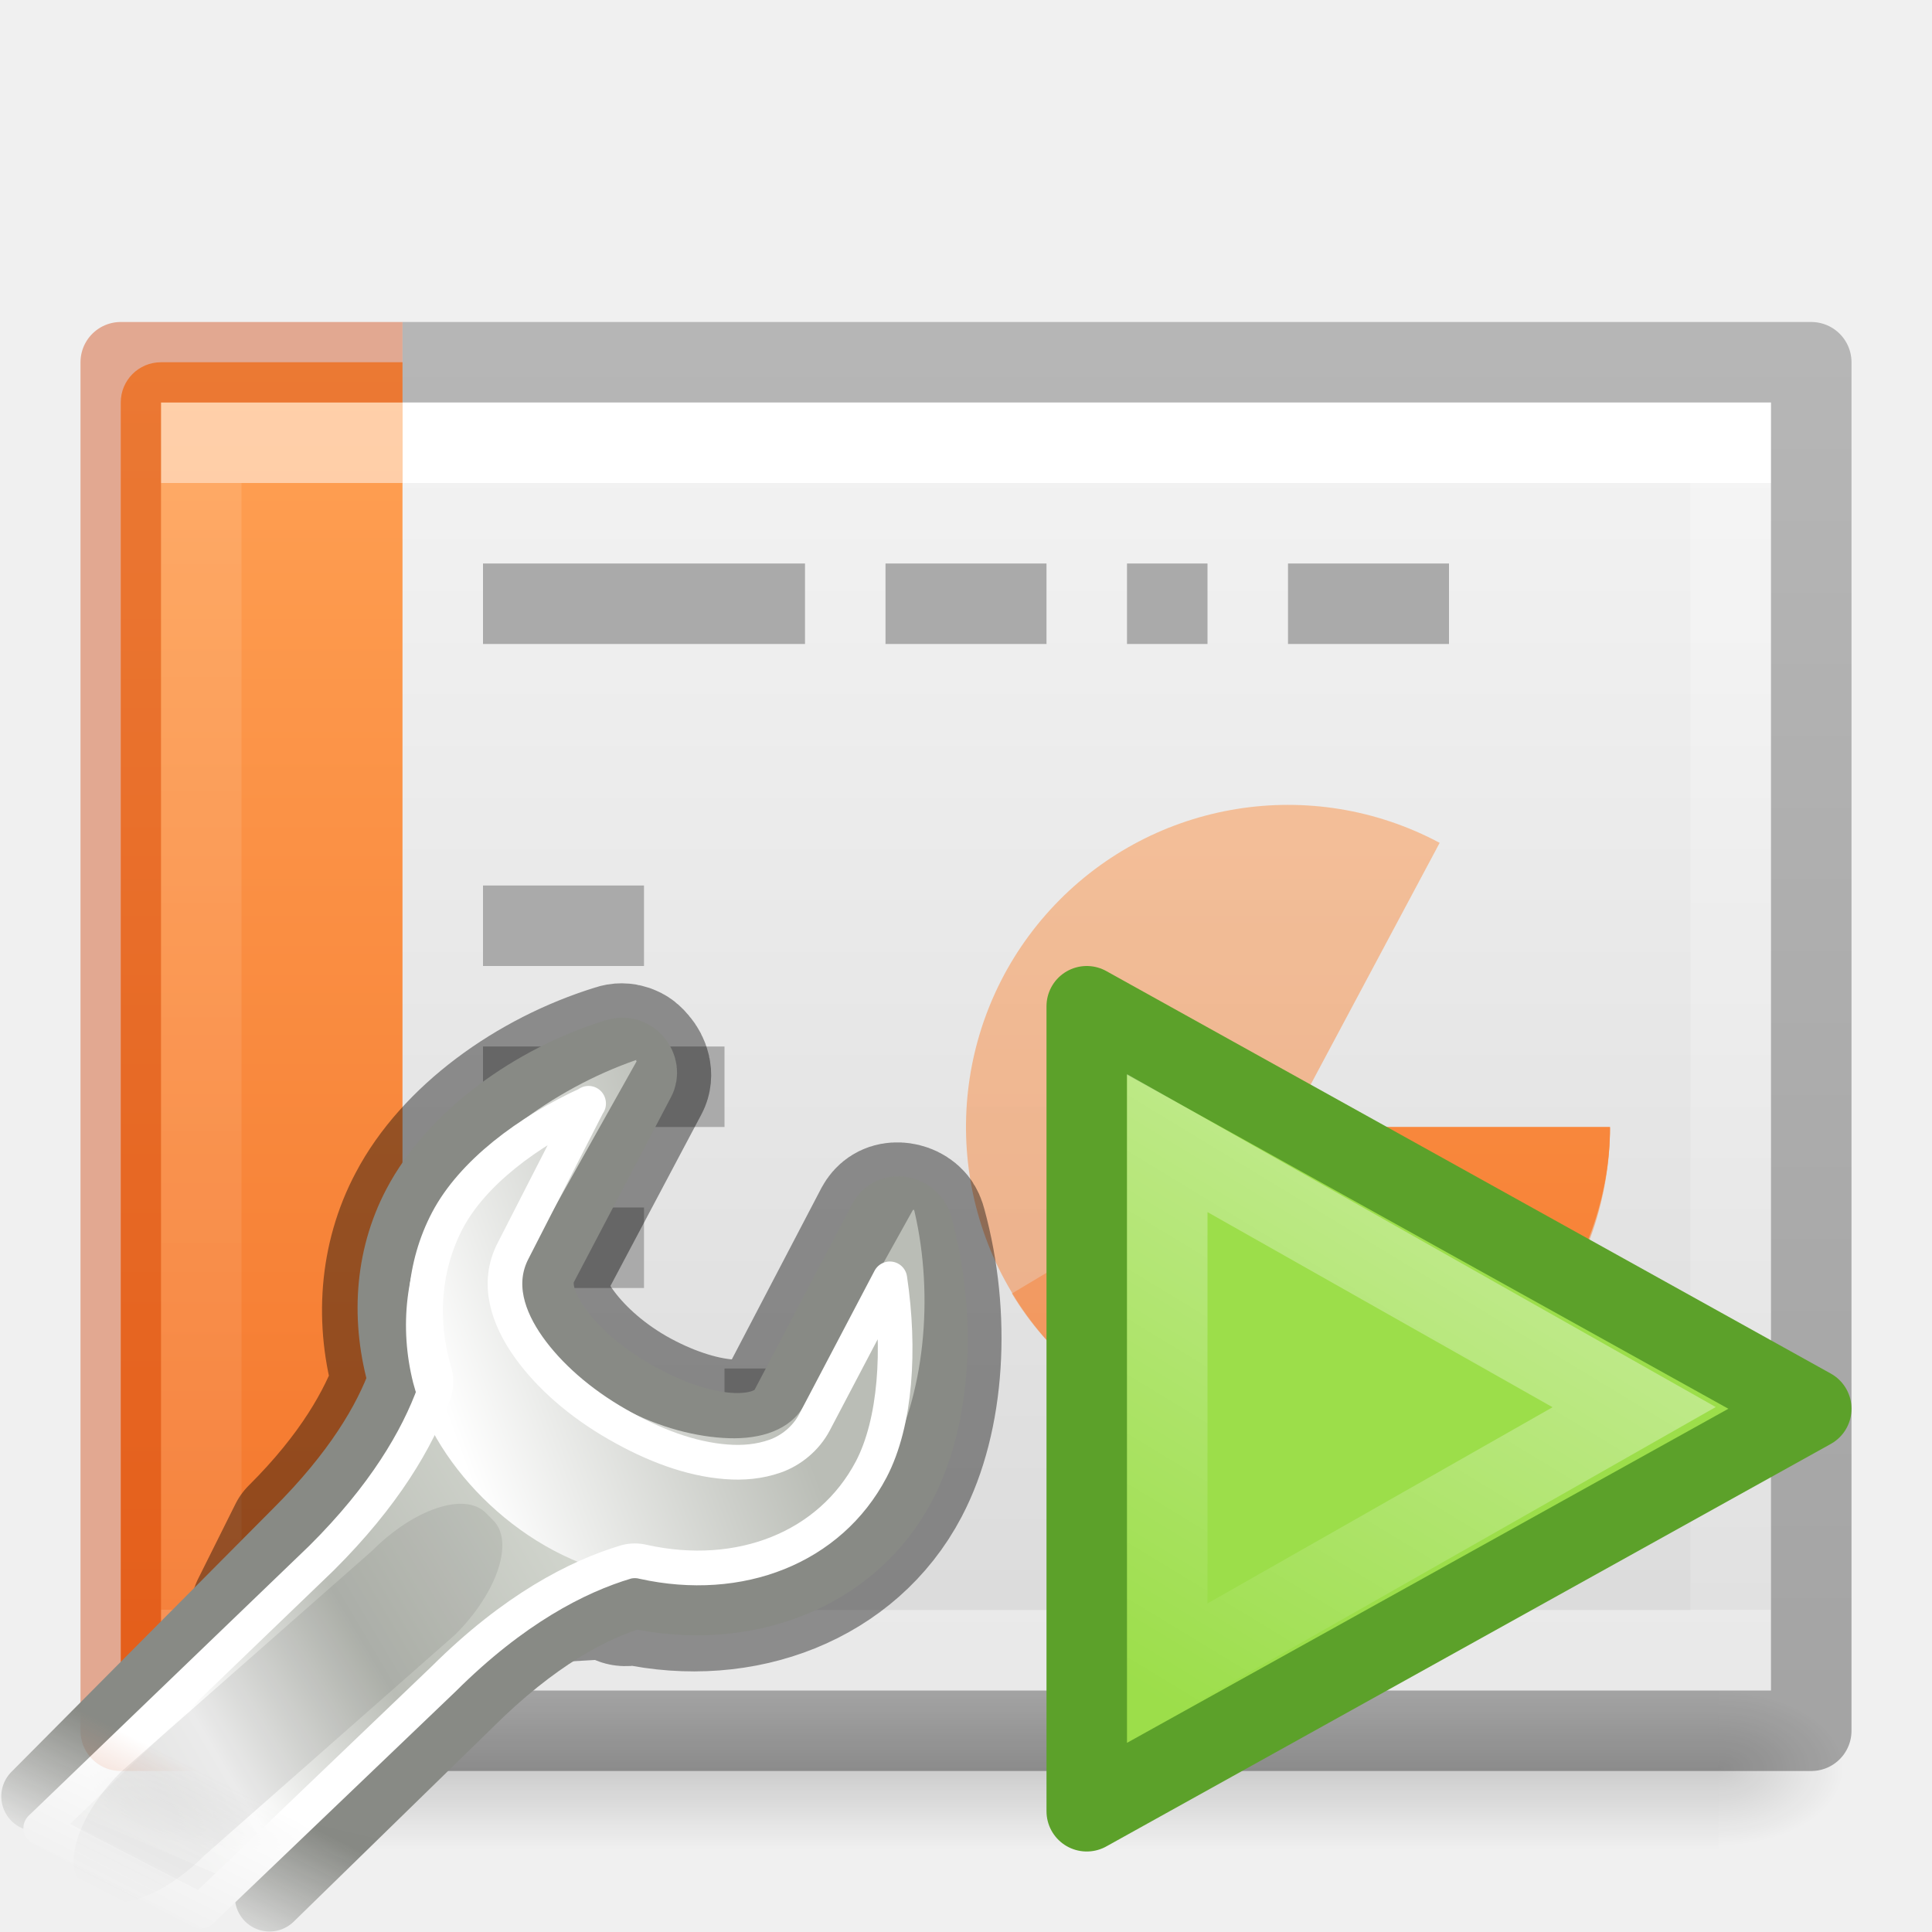
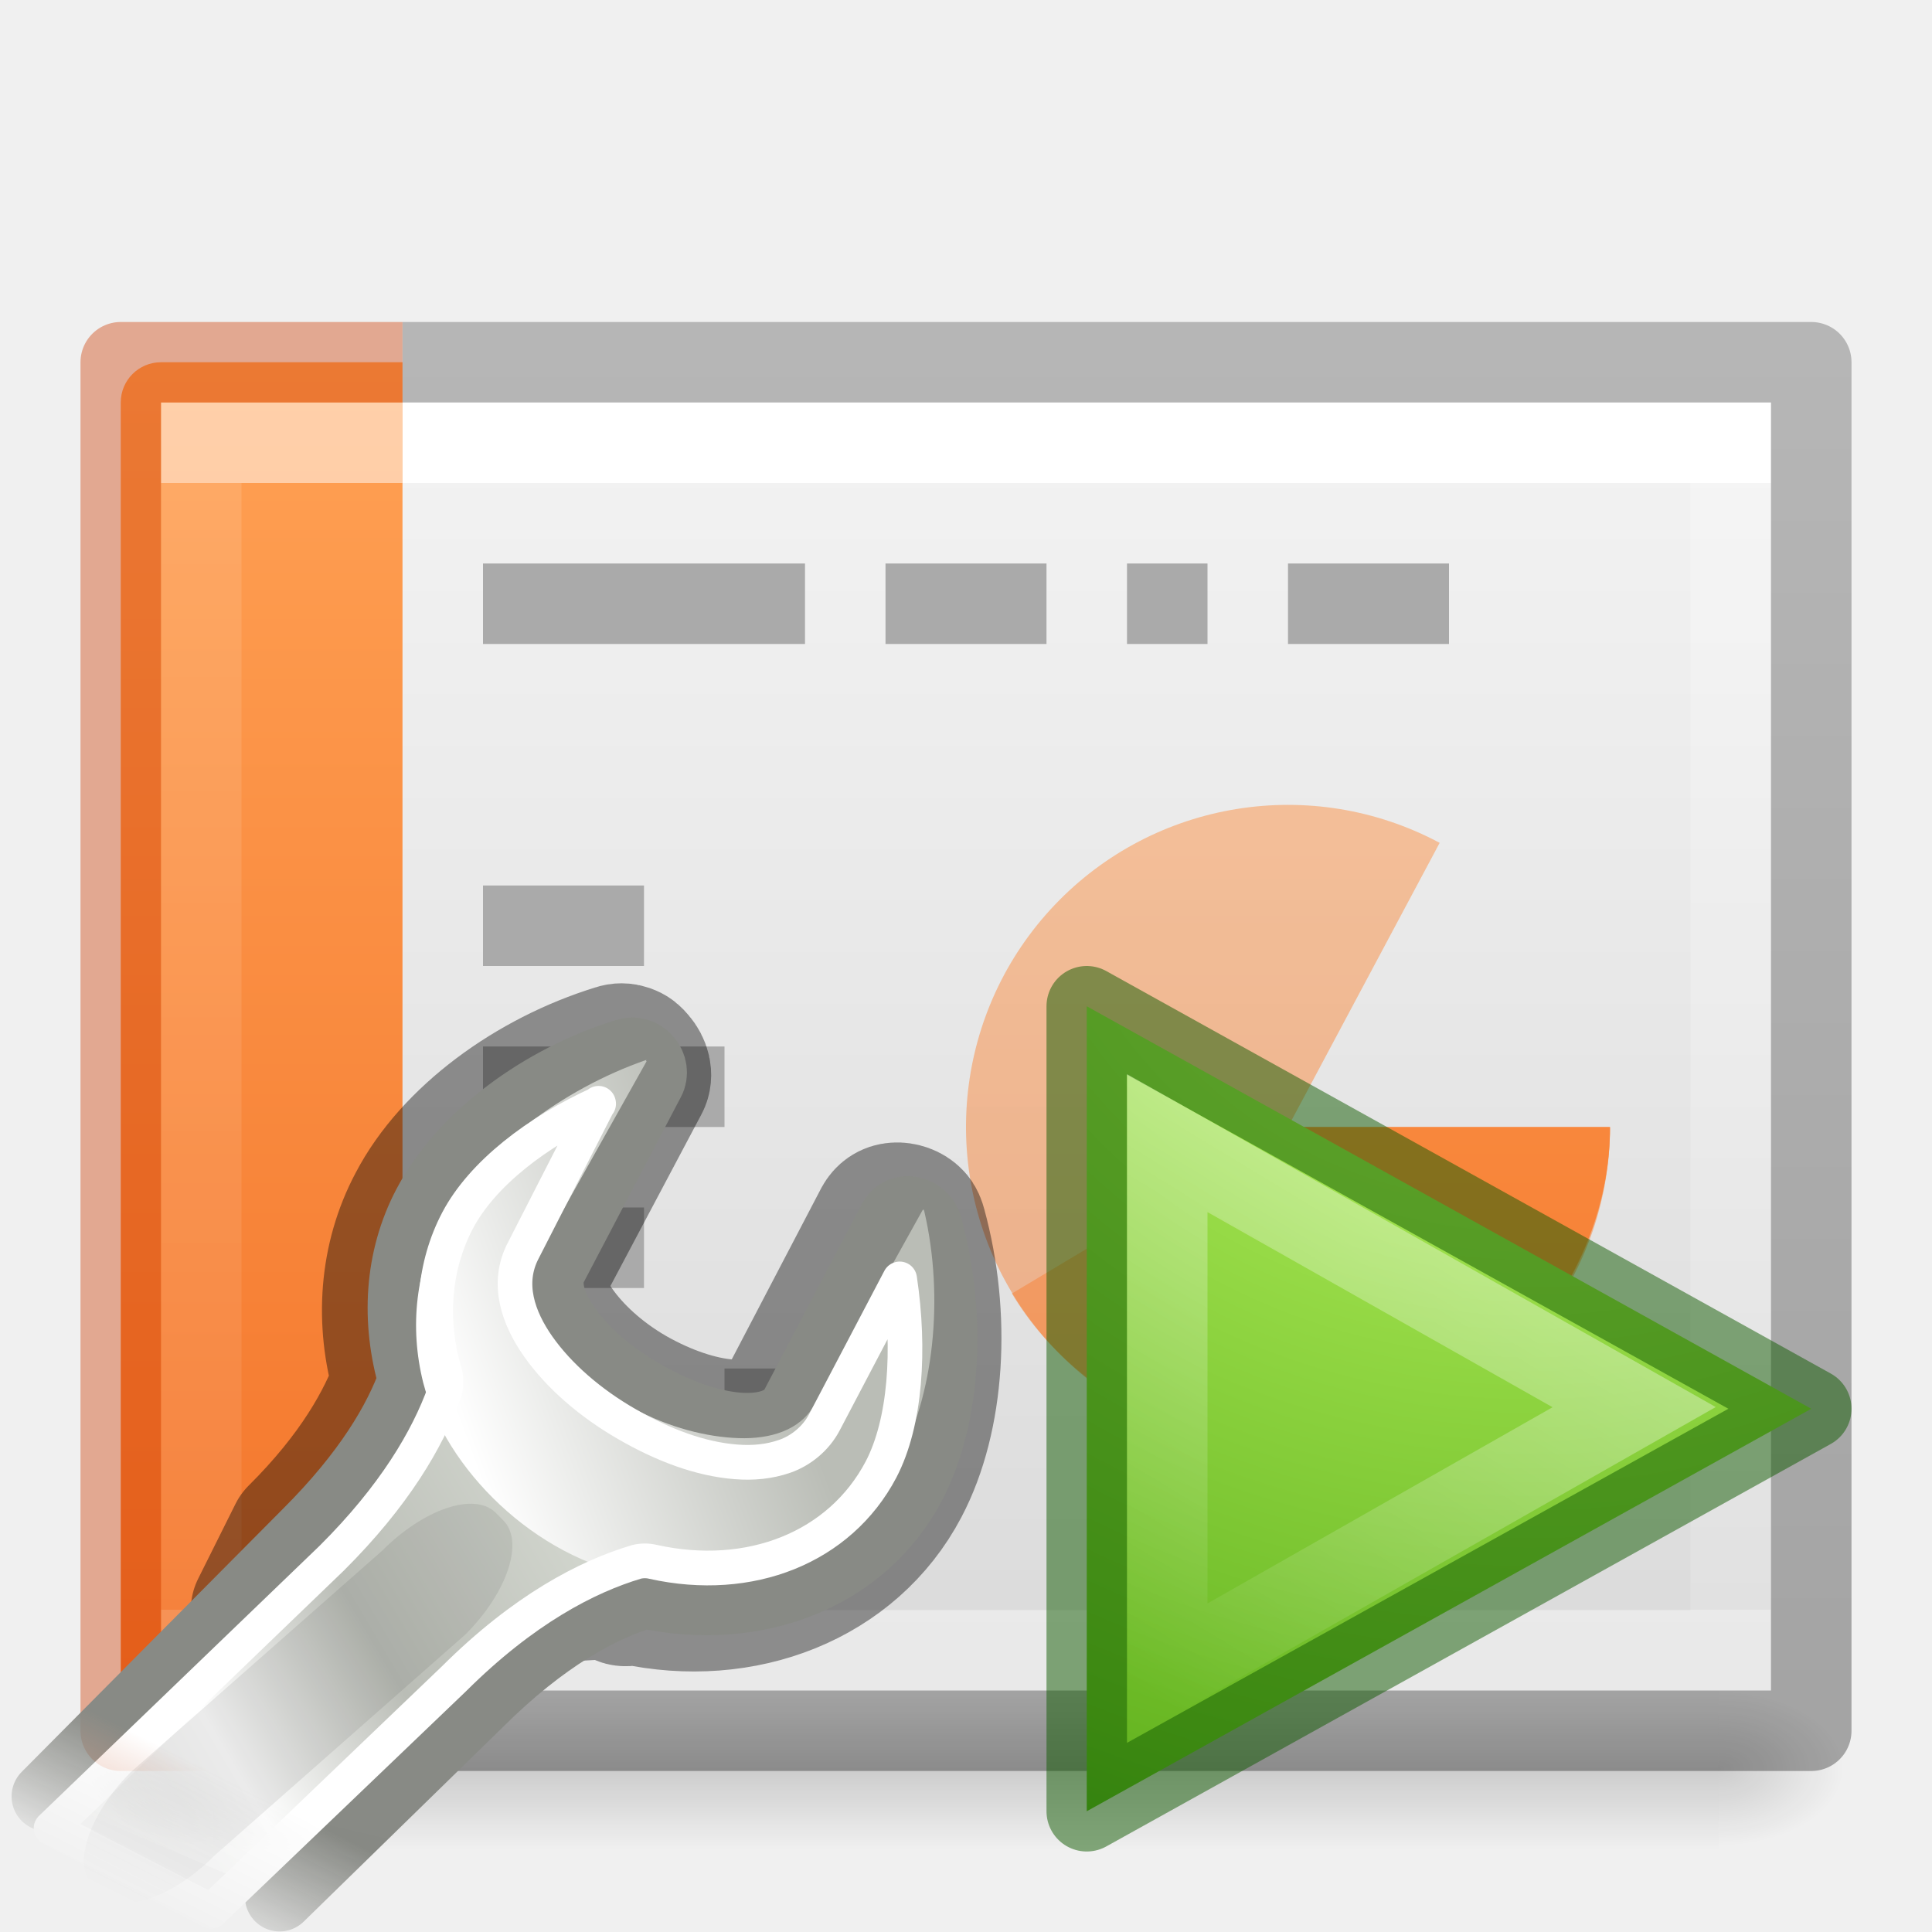
<svg xmlns="http://www.w3.org/2000/svg" xmlns:xlink="http://www.w3.org/1999/xlink" height="24" width="24">
  <defs>
    <linearGradient id="a">
      <stop offset="0" stop-opacity=".318" />
      <stop offset="1" stop-opacity=".24" />
    </linearGradient>
    <linearGradient id="b">
      <stop offset="0" stop-color="#fff" />
      <stop offset="0" stop-color="#fff" stop-opacity=".235" />
      <stop offset="1" stop-color="#fff" stop-opacity=".157" />
      <stop offset="1" stop-color="#fff" stop-opacity=".392" />
    </linearGradient>
    <linearGradient id="c">
      <stop offset="0" stop-color="#fff" />
      <stop offset="0" stop-color="#fff" stop-opacity=".235" />
      <stop offset="1" stop-color="#fff" stop-opacity=".157" />
      <stop offset="1" stop-color="#fff" stop-opacity=".392" />
    </linearGradient>
    <linearGradient id="d">
      <stop offset="0" stop-color="#f4f4f4" />
      <stop offset="1" stop-color="#dbdbdb" />
    </linearGradient>
    <linearGradient id="e">
      <stop offset="0" />
      <stop offset="1" stop-opacity="0" />
    </linearGradient>
    <linearGradient id="f">
      <stop offset="0" stop-opacity="0" />
      <stop offset=".5" />
      <stop offset="1" stop-opacity="0" />
    </linearGradient>
-     <linearGradient y2="2.906" x2="-51.786" y1="50.786" x1="-51.786" gradientTransform="matrix(.3746 0 0 .37083 29.393 2.44)" gradientUnits="userSpaceOnUse" id="s" xlink:href="#a" />
-     <linearGradient y2="41.267" x2="24" y1="6.733" x1="24" gradientTransform="matrix(.66892 0 0 .4054 -1.18 3.27)" gradientUnits="userSpaceOnUse" id="r" xlink:href="#b" />
-     <linearGradient y2="41.267" x2="37.633" y1="6.733" x1="37.633" gradientTransform="matrix(.5135 0 0 .4054 -.325 3.27)" gradientUnits="userSpaceOnUse" id="p" xlink:href="#c" />
-     <linearGradient y2="47.013" x2="25.132" y1=".985" x1="25.132" gradientTransform="matrix(.457 0 0 .3477 3.03 4.123)" gradientUnits="userSpaceOnUse" id="o" xlink:href="#d" />
-     <radialGradient r="117.143" fy="486.648" fx="605.714" cy="486.648" cx="605.714" gradientTransform="matrix(.0132 0 0 .0082 13.363 17.98)" gradientUnits="userSpaceOnUse" id="n" xlink:href="#e" />
-     <radialGradient r="117.143" fy="486.648" fx="605.714" cy="486.648" cx="605.714" gradientTransform="matrix(-.0132 0 0 .0082 10.637 17.98)" gradientUnits="userSpaceOnUse" id="m" xlink:href="#e" />
-     <linearGradient y2="609.505" x2="302.857" y1="366.648" x1="302.857" gradientTransform="matrix(.0387 0 0 .0082 -1.997 17.98)" gradientUnits="userSpaceOnUse" id="l" xlink:href="#f" />
+     <linearGradient y2="2.906" x2="-51.786" y1="50.786" x1="-51.786" gradientTransform="matrix(.3746 0 0 .37083 29.393 2.44)" gradientUnits="userSpaceOnUse" id="r" xlink:href="#a" />
+     <linearGradient y2="41.267" x2="24" y1="6.733" x1="24" gradientTransform="matrix(.66892 0 0 .4054 -1.18 3.27)" gradientUnits="userSpaceOnUse" id="q" xlink:href="#b" />
+     <linearGradient y2="41.267" x2="37.633" y1="6.733" x1="37.633" gradientTransform="matrix(.5135 0 0 .4054 -.325 3.27)" gradientUnits="userSpaceOnUse" id="o" xlink:href="#c" />
+     <linearGradient y2="47.013" x2="25.132" y1=".985" x1="25.132" gradientTransform="matrix(.457 0 0 .3477 3.03 4.123)" gradientUnits="userSpaceOnUse" id="n" xlink:href="#d" />
+     <radialGradient r="117.143" fy="486.648" fx="605.714" cy="486.648" cx="605.714" gradientTransform="matrix(.0132 0 0 .0082 13.363 17.98)" gradientUnits="userSpaceOnUse" id="m" xlink:href="#e" />
+     <radialGradient r="117.143" fy="486.648" fx="605.714" cy="486.648" cx="605.714" gradientTransform="matrix(-.0132 0 0 .0082 10.637 17.98)" gradientUnits="userSpaceOnUse" id="l" xlink:href="#e" />
+     <linearGradient y2="609.505" x2="302.857" y1="366.648" x1="302.857" gradientTransform="matrix(.0387 0 0 .0082 -1.997 17.98)" gradientUnits="userSpaceOnUse" id="k" xlink:href="#f" />
    <linearGradient id="g">
      <stop offset="0" stop-color="#ffa154" />
      <stop offset="1" stop-color="#f37329" />
    </linearGradient>
-     <linearGradient gradientUnits="userSpaceOnUse" y2="21.517" x2="4" y1="4.559" x1="4" id="q" xlink:href="#g" />
-     <linearGradient id="h">
+     <linearGradient gradientUnits="userSpaceOnUse" y2="21.517" x2="4" y1="4.559" x1="4" id="p" xlink:href="#g" />
+     <linearGradient id="i">
      <stop offset="0" stop-color="#cdf87e" />
      <stop offset=".262" stop-color="#a2e34f" />
      <stop offset=".661" stop-color="#68b723" />
      <stop offset="1" stop-color="#1d7e0d" />
    </linearGradient>
-     <linearGradient id="i">
-       <stop offset="0" stop-color="#fff" />
-       <stop offset="0" stop-color="#fff" stop-opacity=".235" />
-       <stop offset="1" stop-color="#fff" stop-opacity=".157" />
-       <stop offset="1" stop-color="#fff" stop-opacity=".392" />
-     </linearGradient>
-     <linearGradient id="j">
-       <stop offset="0" stop-color="#fff" />
-       <stop offset="0" stop-color="#fff" stop-opacity=".235" />
-       <stop offset="1" stop-color="#fff" stop-opacity=".157" />
-       <stop offset="1" stop-color="#fff" stop-opacity=".392" />
-     </linearGradient>
    <mask id="u">
-       <path d="M303.54 125.905h23.376v22.5H303.54z" fill="url(#k)" />
+       <path d="M303.54 125.905h23.376v22.5H303.54z" fill="url(#h)" />
    </mask>
-     <linearGradient id="k" gradientUnits="userSpaceOnUse" x1="316.472" x2="317.624" y1="138.897" y2="141.195">
+     <linearGradient id="h" gradientUnits="userSpaceOnUse" x1="316.472" x2="317.624" y1="138.897" y2="141.195">
      <stop offset="0" stop-color="#fff" />
      <stop offset="1" />
    </linearGradient>
    <linearGradient id="v" gradientTransform="matrix(.7812 -.0348 -.0348 .7812 70.23 94.32)" gradientUnits="userSpaceOnUse" x1="309.297" x2="335.3" y1="67.298" y2="81.926">
      <stop offset="0" stop-color="#d3d7cf" />
      <stop offset=".183" stop-color="#babdb6" />
      <stop offset=".319" stop-color="#fff" />
      <stop offset=".876" stop-color="#babdb6" />
      <stop offset="1" stop-color="#eeeeec" />
    </linearGradient>
    <linearGradient id="w" gradientTransform="matrix(.7812 -.0348 -.0348 .7812 70.23 94.32)" gradientUnits="userSpaceOnUse" x1="324.497" x2="330.061" y1="70.282" y2="99.274">
      <stop offset="0" stop-color="#888a85" />
      <stop offset="1" stop-color="#555753" />
    </linearGradient>
    <linearGradient id="x" gradientTransform="matrix(.802 0 0 .796 69.747 998.182)" gradientUnits="userSpaceOnUse" x1="302.292" x2="308.649" y1="58.443" y2="60.768">
      <stop offset="0" stop-color="#babdb6" />
      <stop offset="1" stop-color="#fff" />
    </linearGradient>
-     <linearGradient id="t" gradientTransform="matrix(.2166 0 0 .2052 12.963 12.455)" gradientUnits="userSpaceOnUse" x1="34.404" x2="13.759" y1="14.66" y2="46.874">
+     <radialGradient gradientTransform="matrix(0 .615 -.67 0 41.292 -38.28)" gradientUnits="userSpaceOnUse" xlink:href="#i" id="s" fy="48.19" fx="65.08" r="31" cy="48.19" cx="65.08" />
+     <linearGradient id="j">
+       <stop offset="0" stop-color="#fff" />
+       <stop offset=".002" stop-color="#fff" stop-opacity=".235" />
+       <stop offset=".392" stop-color="#fff" stop-opacity=".157" />
+       <stop offset="1" stop-color="#fff" stop-opacity=".392" />
+     </linearGradient>
+     <linearGradient id="t" gradientTransform="matrix(.217 0 0 .205 1.97 4.495)" gradientUnits="userSpaceOnUse" x1="34.404" x2="13.759" y1="14.66" y2="46.874">
      <stop offset="0" stop-color="#fff" />
      <stop offset="1" stop-color="#fff" stop-opacity="0" />
    </linearGradient>
  </defs>
-   <path opacity=".15" fill="url(#l)" overflow="visible" d="M2.65 21h18.7v2H2.65z" />
-   <path d="M2.65 21v2c-.683.004-1.65-.448-1.65-1s.762-1 1.65-1z" opacity=".15" fill="url(#m)" overflow="visible" />
-   <path d="M21.35 21v2c.683.004 1.65-.448 1.65-1s-.762-1-1.65-1z" opacity=".15" fill="url(#n)" overflow="visible" />
-   <path d="M5 5h17v16H5V5z" fill="url(#o)" />
-   <path d="M21.5 20.5h-19v-15h19z" fill="none" stroke="url(#p)" stroke-linecap="square" />
-   <path d="M2 4.5c-.277 0-.5.223-.5.5v16c0 .277.223.5.5.5h3v-17z" color="#000" fill="url(#q)" overflow="visible" />
-   <path d="M4.5 20.5h-2v-15h2" opacity=".5" fill="none" stroke="url(#r)" stroke-linecap="square" />
+   <path opacity=".15" fill="url(#k)" overflow="visible" d="M2.65 21h18.7v2H2.65z" />
+   <path d="M2.65 21v2c-.683.004-1.65-.448-1.65-1s.762-1 1.65-1z" opacity=".15" fill="url(#l)" overflow="visible" />
+   <path d="M21.35 21v2c.683.004 1.65-.448 1.65-1s-.762-1-1.65-1z" opacity=".15" fill="url(#m)" overflow="visible" />
+   <path d="M5 5h17v16H5V5z" fill="url(#n)" />
+   <path d="M21.5 20.5h-19v-15h19z" fill="none" stroke="url(#o)" stroke-linecap="square" />
+   <path d="M2 4.5c-.277 0-.5.223-.5.5v16c0 .277.223.5.5.5h3v-17z" color="#000" fill="url(#p)" overflow="visible" />
+   <path d="M4.5 20.5h-2v-15h2" opacity=".5" fill="none" stroke="url(#q)" stroke-linecap="square" />
  <path d="M6 7.5h4m1 0h2m1 0h1m1 0h2m-12 4h2m-2 2h1m-1 2h2m-2 2h2m0-4h1m0 4h1" fill="none" stroke="#aaa" />
-   <path d="M5 21.5h17.5v-17H5" color="#000" overflow="visible" fill="none" stroke="url(#s)" stroke-linejoin="round" />
+   <path d="M5 21.5h17.5v-17H5" color="#000" overflow="visible" fill="none" stroke="url(#r)" stroke-linejoin="round" />
  <path d="M5 21.5H1.5v-17H5" style="font-variant-east_asian:normal" opacity=".4" color="#000" fill="none" stroke="#cc3b02" stroke-linejoin="round" overflow="visible" />
-   <path d="M20 14a4 4 0 1 1-2.116-3.53L16 14z" style="isolation:auto;mix-blend-mode:normal;font-variant-east_asian:normal" color="#000" overflow="visible" opacity=".5" solid-color="#000000" fill="url(#q)" />
-   <path style="isolation:auto;mix-blend-mode:normal;font-variant-east_asian:normal" d="M20 14.012c0 1.734-1.26 3.392-2.933 3.854-1.67.463-3.605-.31-4.497-1.798-.007.007 3.43-2.056 3.43-2.056z" color="#000" overflow="visible" opacity=".5" solid-color="#000000" fill="url(#q)" />
-   <path style="isolation:auto;mix-blend-mode:normal;font-variant-east_asian:normal" d="M20 14c0 1.734-1.26 3.392-2.933 3.855C17.027 17.848 16 14 16 14z" color="#000" overflow="visible" solid-color="#000000" fill="url(#q)" />
-   <path d="M13.5 22.5v-10l9 5z" fill="#9cde4a" fill-rule="evenodd" stroke="#5ca12a" stroke-linecap="round" stroke-linejoin="round" />
-   <path d="M14.5 20.778V14.2l5.8 3.28z" opacity=".41" fill="none" stroke="url(#t)" stroke-linecap="round" />
-   <path d="M7.79 13.09c.046.012.075.04.108.08.066.076.1.186.054.27L6.74 15.726c-.108.206-.04.494.162.78.204.29.524.594.942.836.42.24.843.377 1.185.404.34.026.617-.063.726-.27l1.21-2.315c.035-.064.088-.103.163-.108.074-.005.162.023.214.08.03.03.043.07.054.11.304 1.108.23 2.36-.215 3.203-.607 1.152-1.957 1.67-3.312 1.373-.54.16.398-.885-.427-.064l-4.21.242.465-.932c.744-.74 1.106-1.397 1.292-1.912-.214-.733-.163-1.513.19-2.18.442-.844 1.42-1.56 2.476-1.885.045-.016.09-.015.134 0z" opacity=".4" fill="none" stroke="#000" stroke-width="1.723" stroke-linecap="round" stroke-linejoin="round" stroke-dashoffset=".361" />
-   <g transform="matrix(-.7484 0 0 .75 239.48 -82.107)" mask="url(#u)">
-     <path d="M319.393 139.23l-4.342-4.36c-.993-.988-1.5-1.85-1.747-2.536.285-.977.233-2.005-.237-2.895-.593-1.126-1.9-2.085-3.31-2.518-.122-.04-.26 0-.347.103-.09.103-.11.245-.05.355l1.615 3.07c.145.274.047.64-.224 1.022-.272.386-.715.78-1.274 1.1-.56.323-1.113.51-1.57.547-.454.034-.805-.076-.95-.352l-1.625-3.085c-.044-.086-.128-.14-.227-.146-.1-.007-.203.033-.273.11-.038.04-.066.088-.08.14-.405 1.48-.32 3.156.273 4.28.81 1.537 2.61 2.207 4.42 1.81.723.213 1.673.713 2.775 1.808l3.296 3.21" fill="url(#v)" fill-rule="evenodd" stroke="url(#w)" stroke-width="1.15" stroke-linecap="round" stroke-linejoin="round" stroke-dashoffset=".361" />
-     <path transform="translate(-5.084 -912.595)" d="M314.506 1039.624c.015.01.006.025 0 .025l1.804 3.208c.244.433.068.943-.225 1.368-.296.43-.756.846-1.353 1.17-.6.324-1.228.48-1.755.497-.525.018-1.02-.13-1.253-.547l-1.804-3.234h-.026c.017-.018.003.013 0 .025-.332 1.423-.16 3.07.452 4.154.836 1.486 2.582 2.196 4.31 1.892 1.72-.306 3.192-1.794 3.56-3.21.23-.916.132-1.9-.352-2.76-.61-1.083-1.95-2.103-3.358-2.587z" fill="url(#x)" fill-rule="evenodd" />
-     <path d="M310.22 127.75l1.25 2.438c.288.547.084 1.12-.25 1.593-.34.48-.855.93-1.47 1.282-.607.35-1.224.58-1.813.625-.28.022-.55-.002-.812-.093-.263-.092-.514-.292-.656-.563l-1.25-2.374c-.174 1.164-.1 2.375.31 3.157.685 1.295 2.178 1.884 3.783 1.53.09-.023.19-.023.28 0 .824.245 1.876.79 3.032 1.938l4.03 3.848 2.66-1.374-4.66-4.473c-1.04-1.032-1.593-1.973-1.874-2.75-.035-.11-.035-.232 0-.343.25-.852.178-1.75-.217-2.5-.41-.778-1.324-1.473-2.344-1.937z" fill="none" stroke="#fff" stroke-width=".575" stroke-linecap="round" stroke-linejoin="round" stroke-dashoffset=".361" />
-     <path d="M318.615 140.717l-.125.125c-.35.35-1.19.07-1.886-.627l-4.176-3.67c-.696-.697-.975-1.537-.627-1.886l.126-.126c.348-.348 1.19-.068 1.885.628l4.177 3.67c.696.696.976 1.537.628 1.885z" opacity=".08" fill-rule="evenodd" />
+   <path d="M20 14a4 4 0 1 1-2.116-3.53L16 14z" style="isolation:auto;mix-blend-mode:normal;font-variant-east_asian:normal" color="#000" overflow="visible" opacity=".5" solid-color="#000000" fill="url(#p)" />
+   <path style="isolation:auto;mix-blend-mode:normal;font-variant-east_asian:normal" d="M20 14.012c0 1.734-1.26 3.392-2.933 3.854-1.67.463-3.605-.31-4.497-1.798-.007.007 3.43-2.056 3.43-2.056z" color="#000" overflow="visible" opacity=".5" solid-color="#000000" fill="url(#p)" />
+   <path style="isolation:auto;mix-blend-mode:normal;font-variant-east_asian:normal" d="M20 14c0 1.734-1.26 3.392-2.933 3.855C17.027 17.848 16 14 16 14z" color="#000" overflow="visible" solid-color="#000000" fill="url(#p)" />
+   <g color="#000">
+     <path style="isolation:auto;mix-blend-mode:normal" d="M3.506 14.54v-10l9 5z" overflow="visible" transform="translate(9.994 7.96)" solid-color="#000000" fill="url(#s)" />
+     <path style="isolation:auto;mix-blend-mode:normal" d="M13.5 22.5v-10l9 5z" overflow="visible" opacity=".5" solid-color="#000000" fill="none" stroke="#0f5a00" stroke-linecap="round" stroke-linejoin="round" />
+     <path d="M3.506 12.818V6.24l5.8 3.28z" opacity=".41" fill="none" stroke="url(#t)" stroke-linecap="round" transform="translate(10.994 7.96)" />
+   </g>
+   <path d="M7.79 13.09c.046.012.075.04.108.08.066.076.1.186.054.27L6.74 15.726c-.108.206-.04.494.162.78.204.29.524.594.942.836.42.24.843.377 1.185.404.34.026.616-.063.725-.27l1.21-2.315c.035-.063.088-.102.163-.107.074-.005.162.023.214.08.03.03.043.07.054.11.304 1.108.23 2.36-.215 3.203-.606 1.152-1.956 1.67-3.31 1.373-.54.16.397-.886-.428-.065l-4.21.242.465-.932c.744-.74 1.106-1.397 1.292-1.912-.215-.733-.164-1.513.19-2.18.44-.844 1.42-1.56 2.475-1.885.045-.016.09-.015.134 0z" opacity=".4" fill="none" stroke="#000" stroke-width="1.723" stroke-linecap="round" stroke-linejoin="round" stroke-dashoffset=".361" />
+   <g transform="matrix(-.748 0 0 .75 239.48 -82.107)" mask="url(#u)">
+     <path d="M319.393 139.23l-4.342-4.36c-.992-.988-1.5-1.85-1.746-2.536.285-.977.233-2.005-.237-2.895-.593-1.127-1.9-2.086-3.31-2.52-.122-.04-.26 0-.347.104-.09.103-.11.245-.05.355l1.615 3.07c.145.273.047.64-.224 1.02-.27.387-.714.78-1.273 1.1-.56.324-1.113.51-1.57.548-.454.034-.805-.076-.95-.352l-1.625-3.085c-.044-.085-.128-.14-.227-.145-.1-.007-.203.033-.273.11-.038.04-.066.088-.08.14-.405 1.48-.32 3.156.273 4.28.81 1.537 2.61 2.207 4.42 1.81.723.213 1.673.713 2.775 1.808l3.296 3.21" fill="url(#v)" fill-rule="evenodd" stroke="url(#w)" stroke-width="1.15" stroke-linecap="round" stroke-linejoin="round" stroke-dashoffset=".361" />
+     <path transform="translate(-5.084 -912.595)" d="M314.506 1039.624c.015.01.006.025 0 .025l1.804 3.207c.244.433.068.943-.225 1.368-.296.43-.756.846-1.353 1.17-.6.324-1.228.48-1.755.497-.525.018-1.02-.13-1.253-.547l-1.804-3.234h-.026c.017-.017.003.014 0 .026-.332 1.423-.16 3.07.452 4.154.836 1.486 2.582 2.196 4.31 1.892 1.72-.306 3.192-1.794 3.56-3.21.23-.916.132-1.9-.352-2.76-.61-1.083-1.95-2.103-3.358-2.587z" fill="url(#x)" fill-rule="evenodd" />
+     <path d="M310.22 127.75l1.25 2.438c.288.547.084 1.12-.25 1.593-.34.48-.855.93-1.47 1.283-.607.35-1.224.58-1.813.625-.28.022-.55-.002-.812-.093-.263-.092-.514-.292-.656-.563l-1.25-2.374c-.175 1.164-.1 2.375.31 3.157.684 1.295 2.177 1.884 3.782 1.53.09-.023.19-.023.28 0 .824.245 1.876.79 3.032 1.938l4.03 3.848 2.66-1.373-4.66-4.473c-1.04-1.032-1.593-1.973-1.874-2.75-.035-.11-.035-.232 0-.343.25-.85.178-1.75-.217-2.5-.41-.777-1.324-1.472-2.344-1.936z" fill="none" stroke="#fff" stroke-width=".575" stroke-linecap="round" stroke-linejoin="round" stroke-dashoffset=".361" />
+     <path d="M318.615 140.717l-.125.125c-.35.35-1.19.07-1.886-.627l-4.176-3.67c-.696-.697-.975-1.537-.627-1.886l.127-.127c.348-.348 1.19-.068 1.885.628l4.177 3.67c.695.697.975 1.538.627 1.886z" opacity=".08" fill-rule="evenodd" />
  </g>
</svg>
